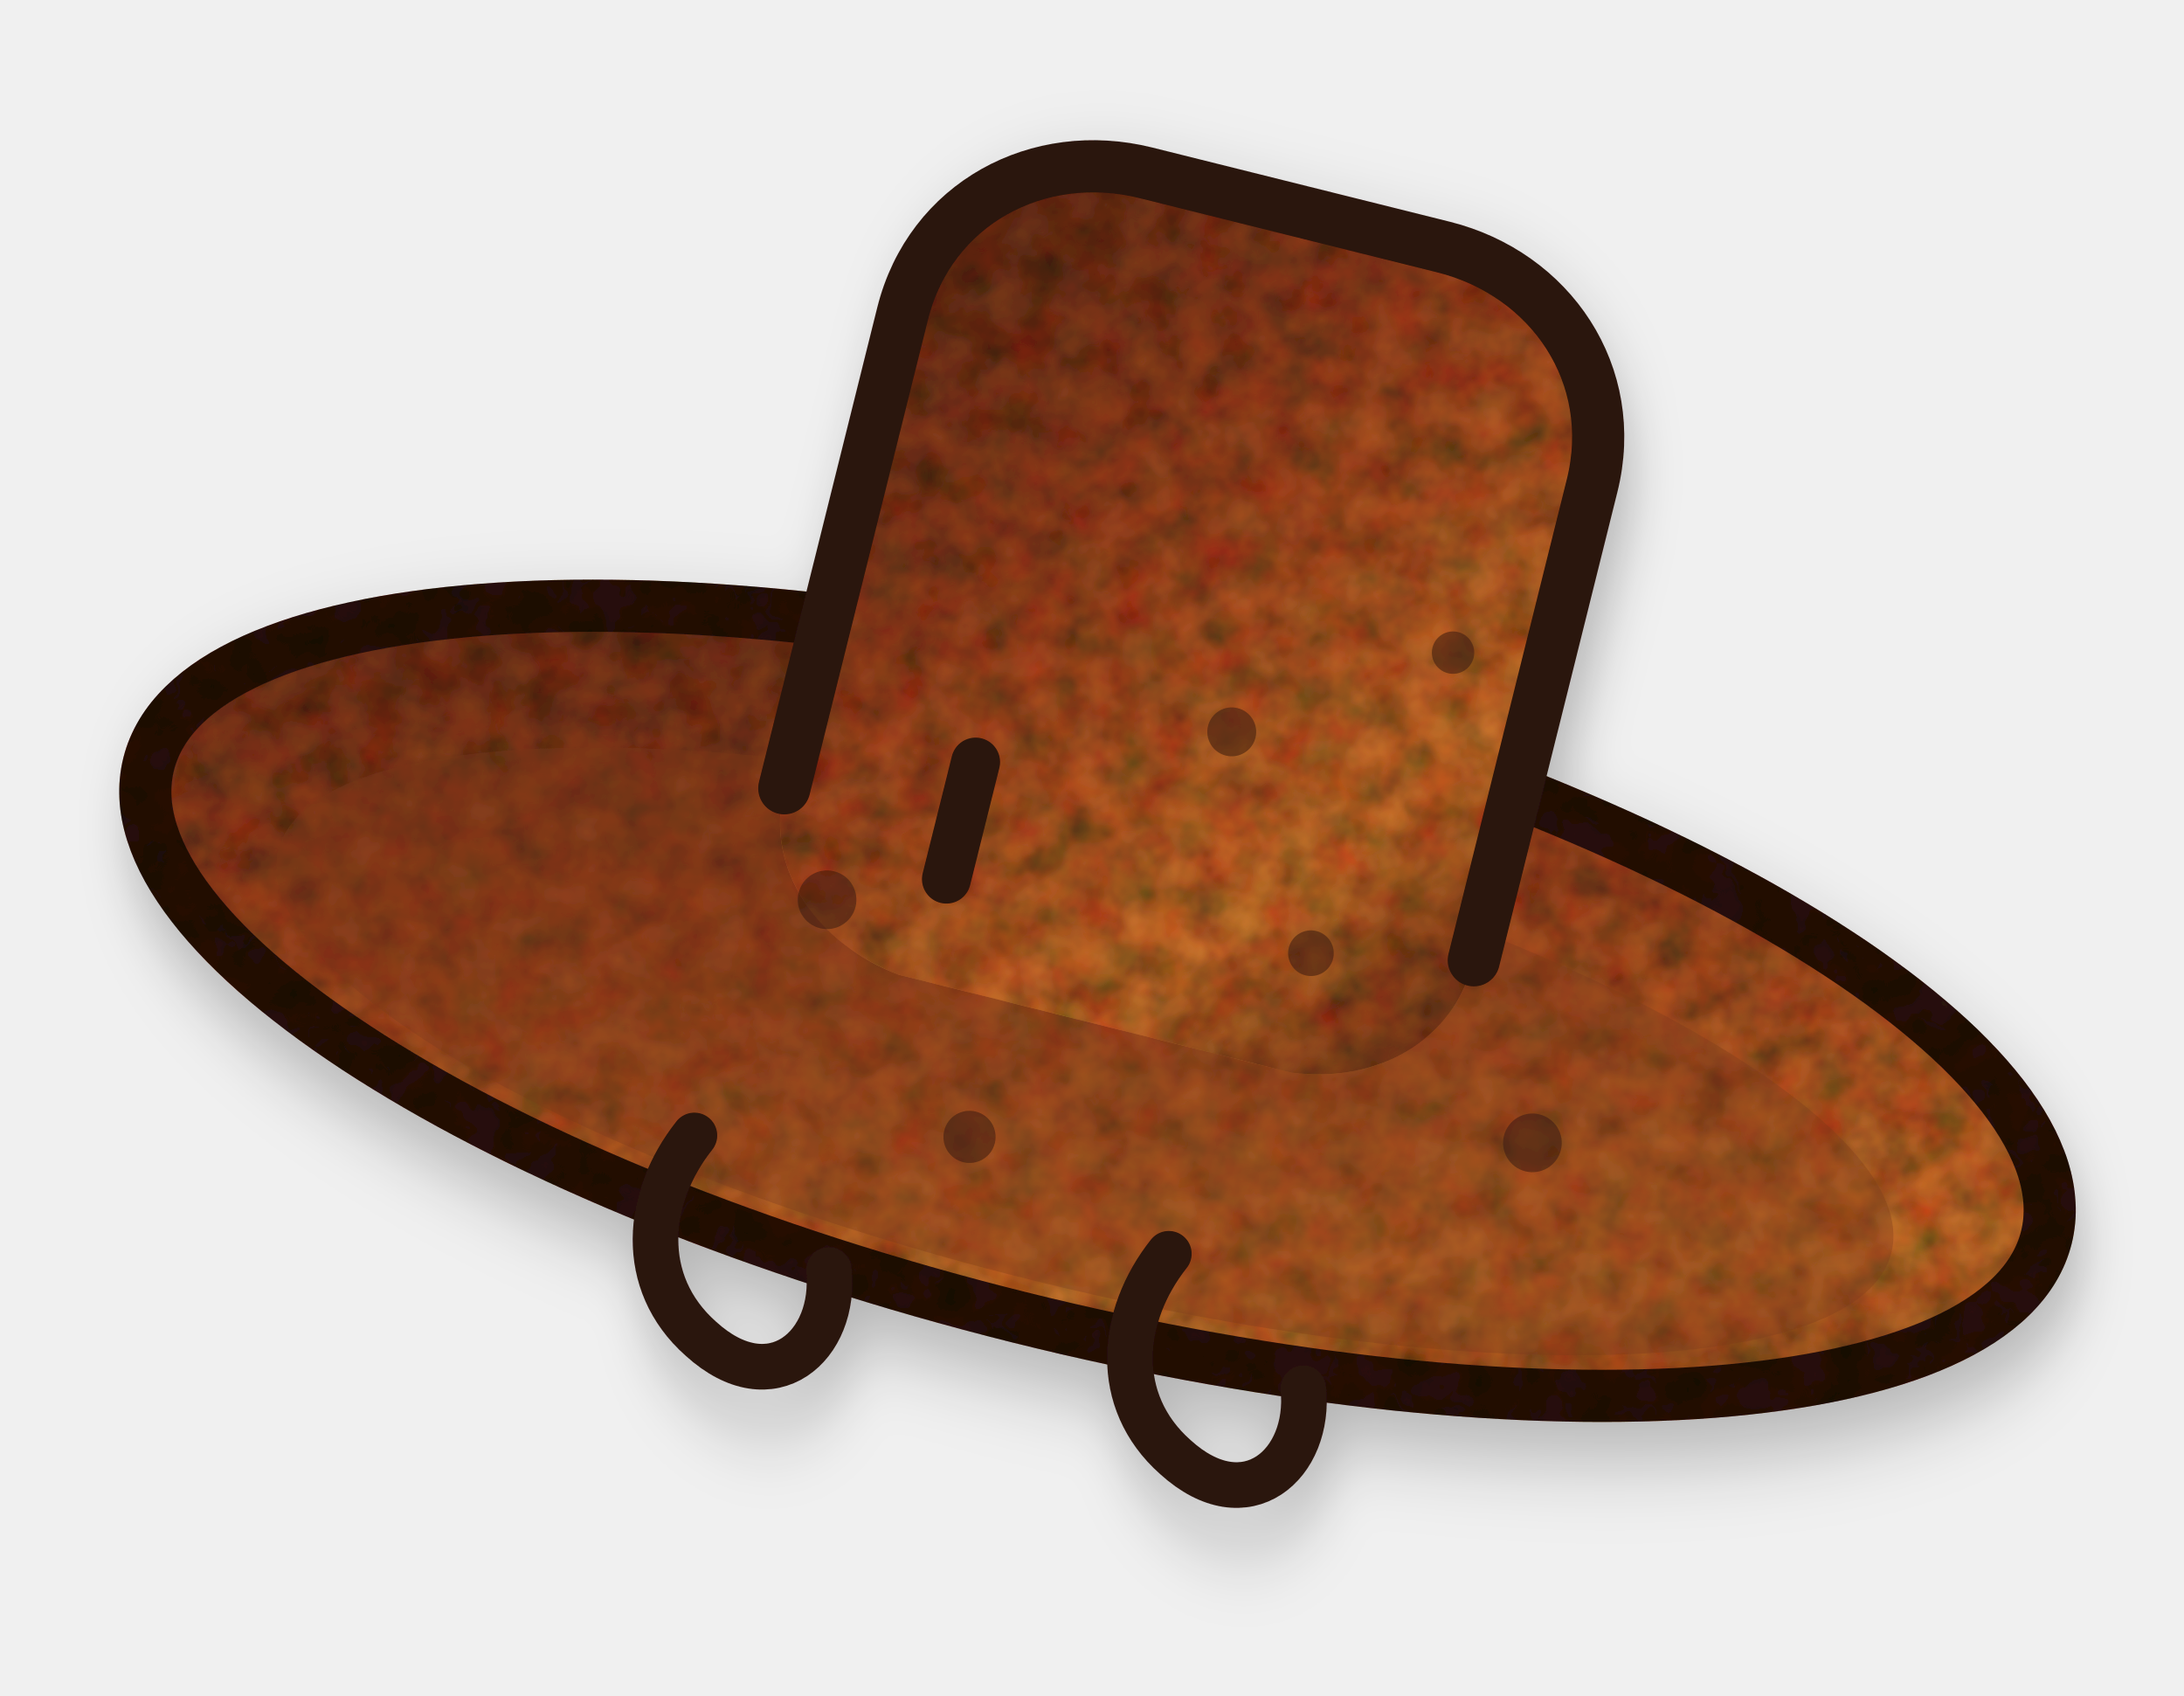
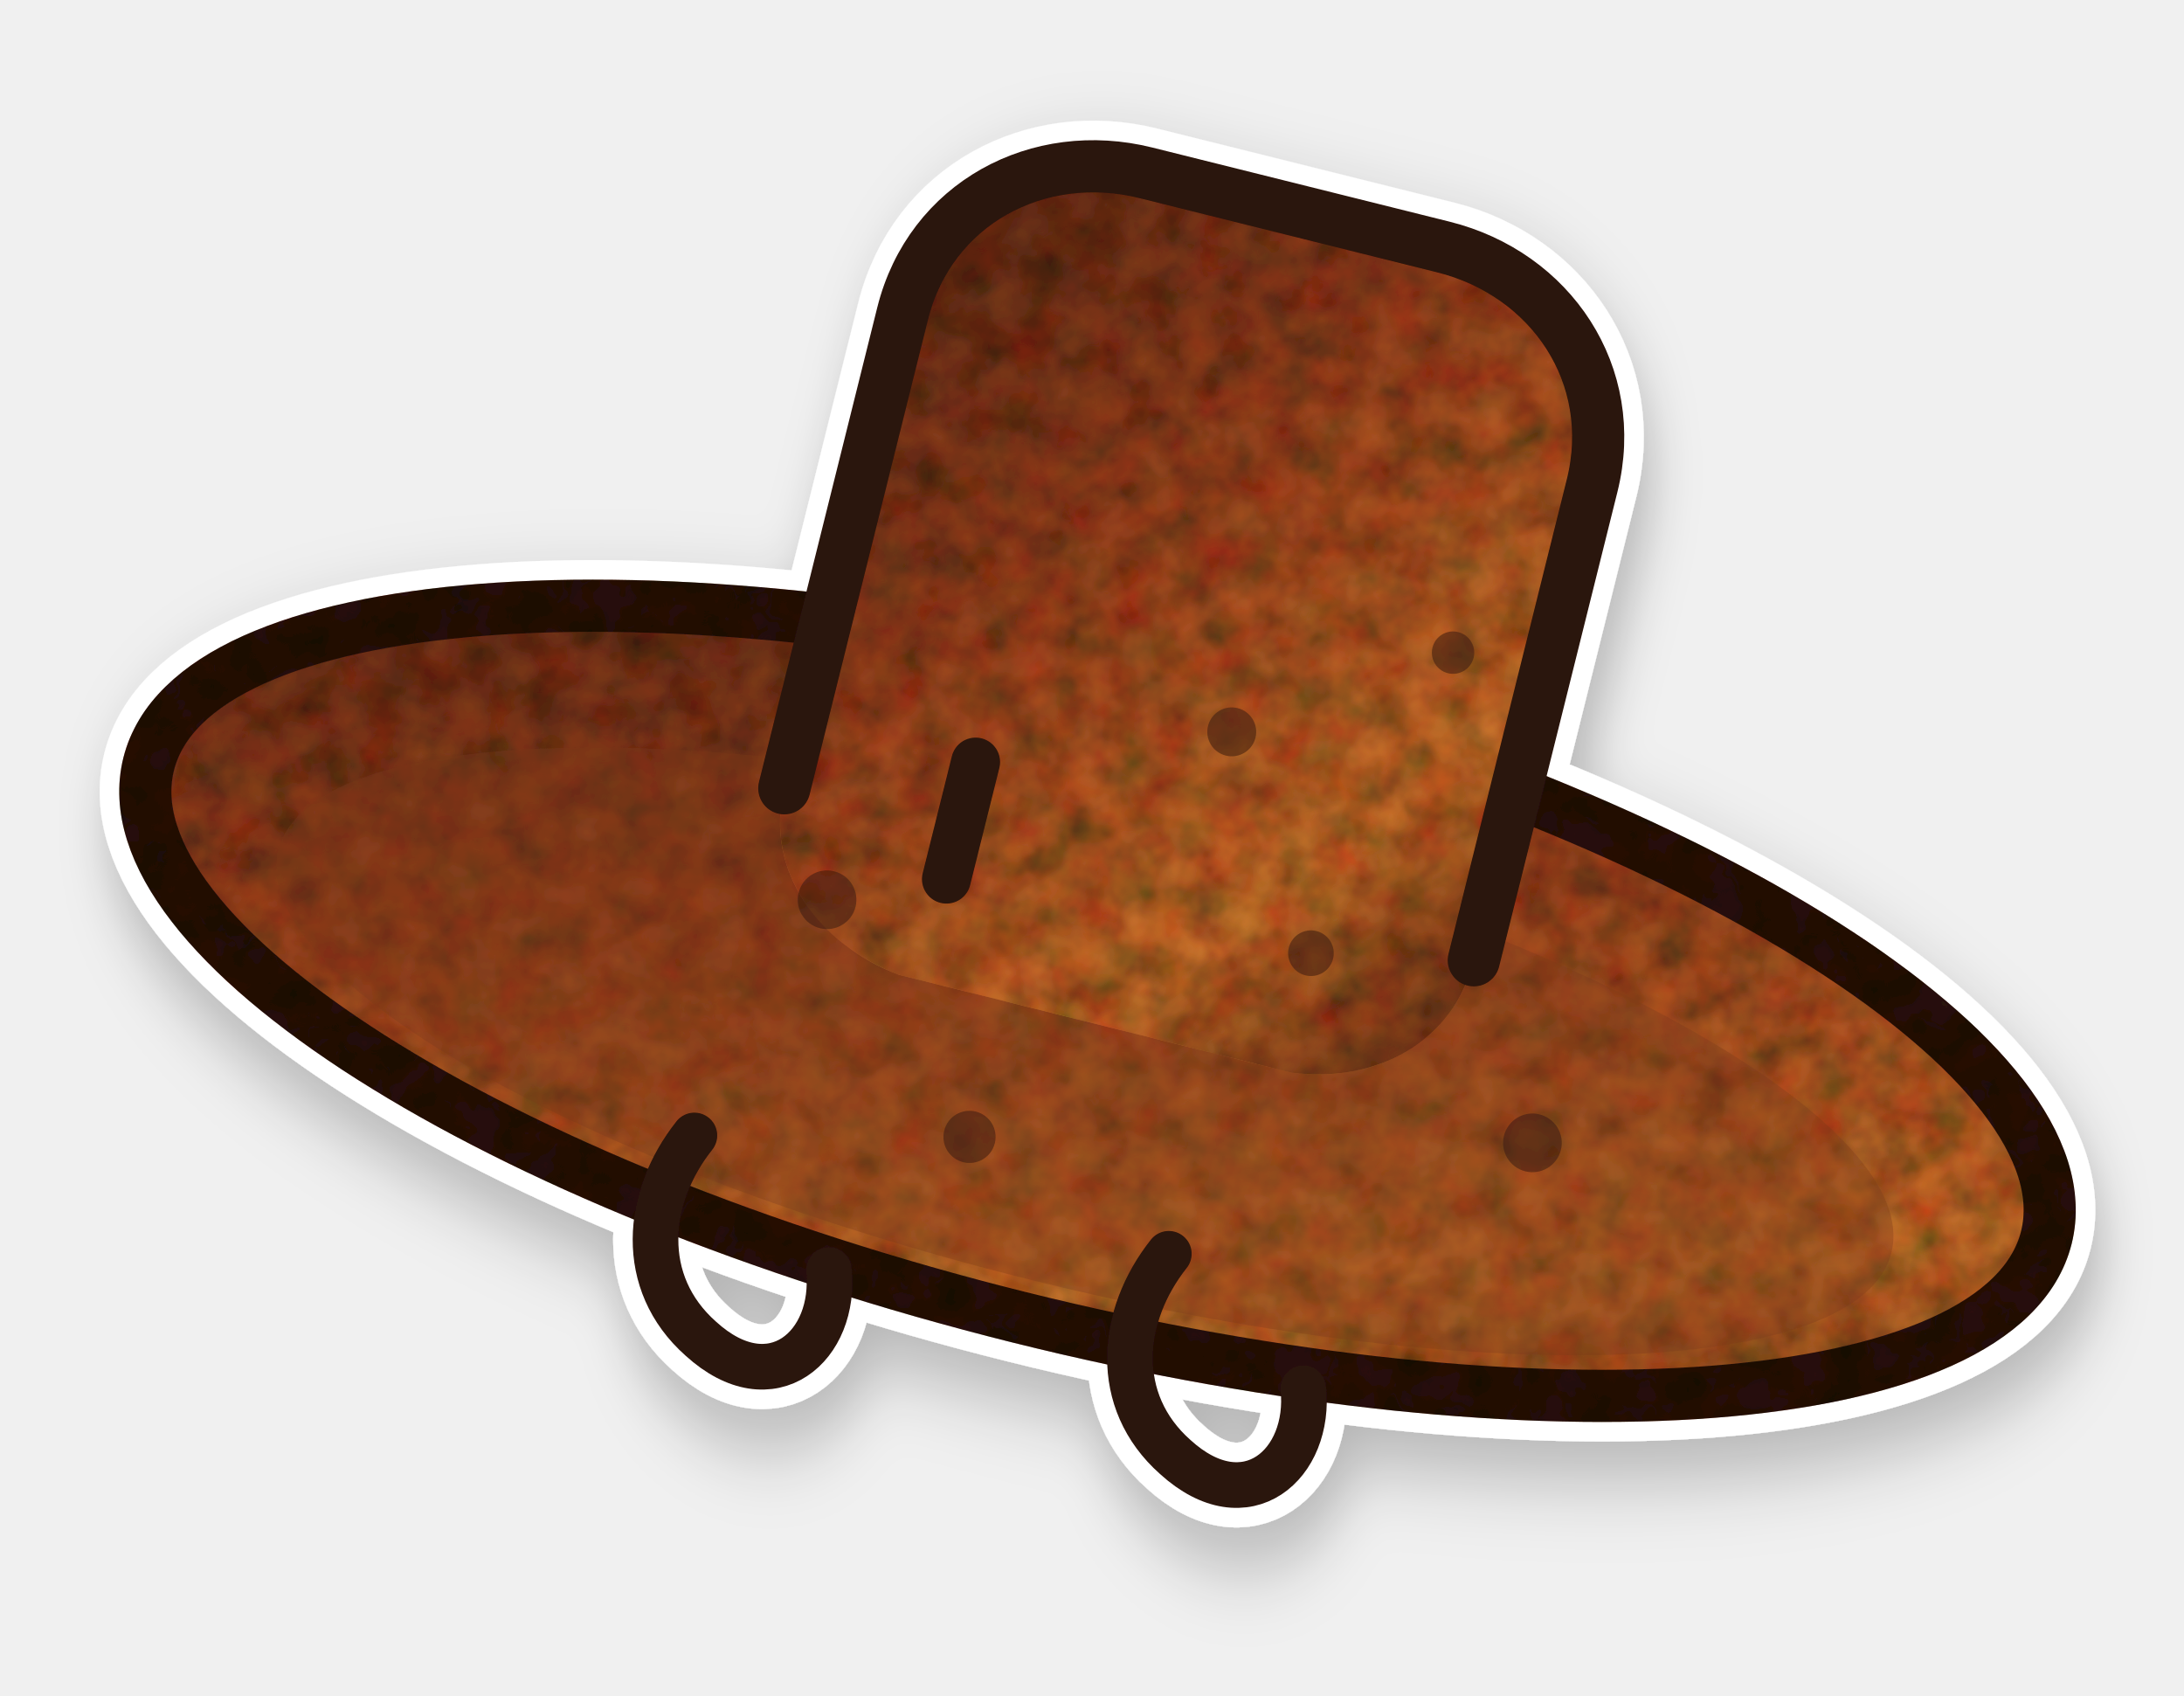
<svg xmlns="http://www.w3.org/2000/svg" viewBox="24 19 67 52" preserveAspectRatio="xMidYMid meet">
  <defs>
    <linearGradient id="rustGrad" x1="0" y1="0" x2="1" y2="1">
      <stop offset="0" stop-color="#5b2a14" />
      <stop offset="0.4" stop-color="#a24a21" />
      <stop offset="0.75" stop-color="#d07a2f" />
      <stop offset="1" stop-color="#6b2f16" />
    </linearGradient>
    <filter id="rustTextureClipped" color-interpolation-filters="sRGB">
      <feTurbulence type="fractalNoise" baseFrequency="0.85" numOctaves="3" seed="7" result="noise" />
      <feColorMatrix in="noise" type="matrix" values="1 0 0 0 0                 0 .6 0 0 0                 0 0 .25 0 0                 0 0 0 .75 0" result="coloredNoise" />
      <feComposite in="coloredNoise" in2="SourceAlpha" operator="in" result="noiseInShape" />
      <feBlend in="SourceGraphic" in2="noiseInShape" mode="multiply" />
    </filter>
    <filter id="softShadow" color-interpolation-filters="sRGB">
      <feDropShadow dx="0.5" dy="1" stdDeviation="1" flood-opacity="0.25" />
    </filter>
  </defs>
  <g transform="rotate(14 55 48)" filter="url(#softShadow)">
+     <g fill="none" stroke="#ffffff">
+       <ellipse cx="58" cy="49" rx="30" ry="10" stroke-width="2.8" />
+       <path d="M47.1 45                L47.1 30                C47.1 26.5 49.9 24 53.3 24                L62.7 24                C66.1 24 68.9 26.5 68.9 30                L68.9 45" stroke-width="2.8" stroke-linecap="round" stroke-linejoin="round" />
+       <path d="M52.6 46.5 L52.6 42.8" stroke-width="2.7" stroke-linecap="round" />
+       <path d="M47 56 C46 58.2 46.4 60.8 48.7 62 C51.3 63.4 52.8 61.2 52 59" stroke-width="2.6" stroke-linecap="round" />
+       <path d="M62 56 C61 58.2 61.4 60.8 63.7 62 C66.3 63.4 67.8 61.2 67 59" stroke-width="2.6" stroke-linecap="round" />
+     </g>
    <ellipse cx="58" cy="49" rx="30" ry="10" fill="url(#rustGrad)" stroke="#2a1209" stroke-width="1.6" filter="url(#rustTextureClipped)" />
    <ellipse cx="58" cy="50.6" rx="25.5" ry="7.2" fill="#7a3a1b" opacity="0.35" />
    <path d="M47.1 30              C47.1 26.5 49.9 24 53.3 24              L62.7 24              C66.1 24 68.9 26.5 68.9 30              L68.9 45              C68.9 47.6 66.9 49.4 64.3 49.7              L51.9 49.7              C49.3 49.4 47.1 47.6 47.1 45              Z" fill="url(#rustGrad)" filter="url(#rustTextureClipped)" />
    <path d="M47.1 45              L47.1 30              C47.1 26.5 49.9 24 53.3 24              L62.7 24              C66.1 24 68.9 26.5 68.9 30              L68.9 45" fill="none" stroke="#2a1209" stroke-width="1.6" stroke-linecap="round" stroke-linejoin="round" />
    <path d="M52.6 46.5 L52.6 42.8" stroke="#2a1209" stroke-width="1.5" stroke-linecap="round" />
    <path d="M47 56 C46 58.2 46.4 60.8 48.7 62 C51.3 63.4 52.8 61.2 52 59" fill="none" stroke="#2a1209" stroke-width="1.4" stroke-linecap="round" />
    <path d="M62 56 C61 58.2 61.4 60.8 63.7 62 C66.3 63.4 67.8 61.2 67 59" fill="none" stroke="#2a1209" stroke-width="1.4" stroke-linecap="round" />
    <g opacity="0.55">
      <circle cx="49.2" cy="48" r="0.9" fill="#3a1a0d" />
      <circle cx="55.2" cy="54" r="0.8" fill="#3a1a0d" />
      <circle cx="64" cy="46" r="0.7" fill="#3a1a0d" />
      <circle cx="72" cy="50" r="0.9" fill="#3a1a0d" />
      <circle cx="60" cy="40" r="0.75" fill="#3a1a0d" />
      <circle cx="66" cy="36" r="0.65" fill="#3a1a0d" />
    </g>
  </g>
</svg>
